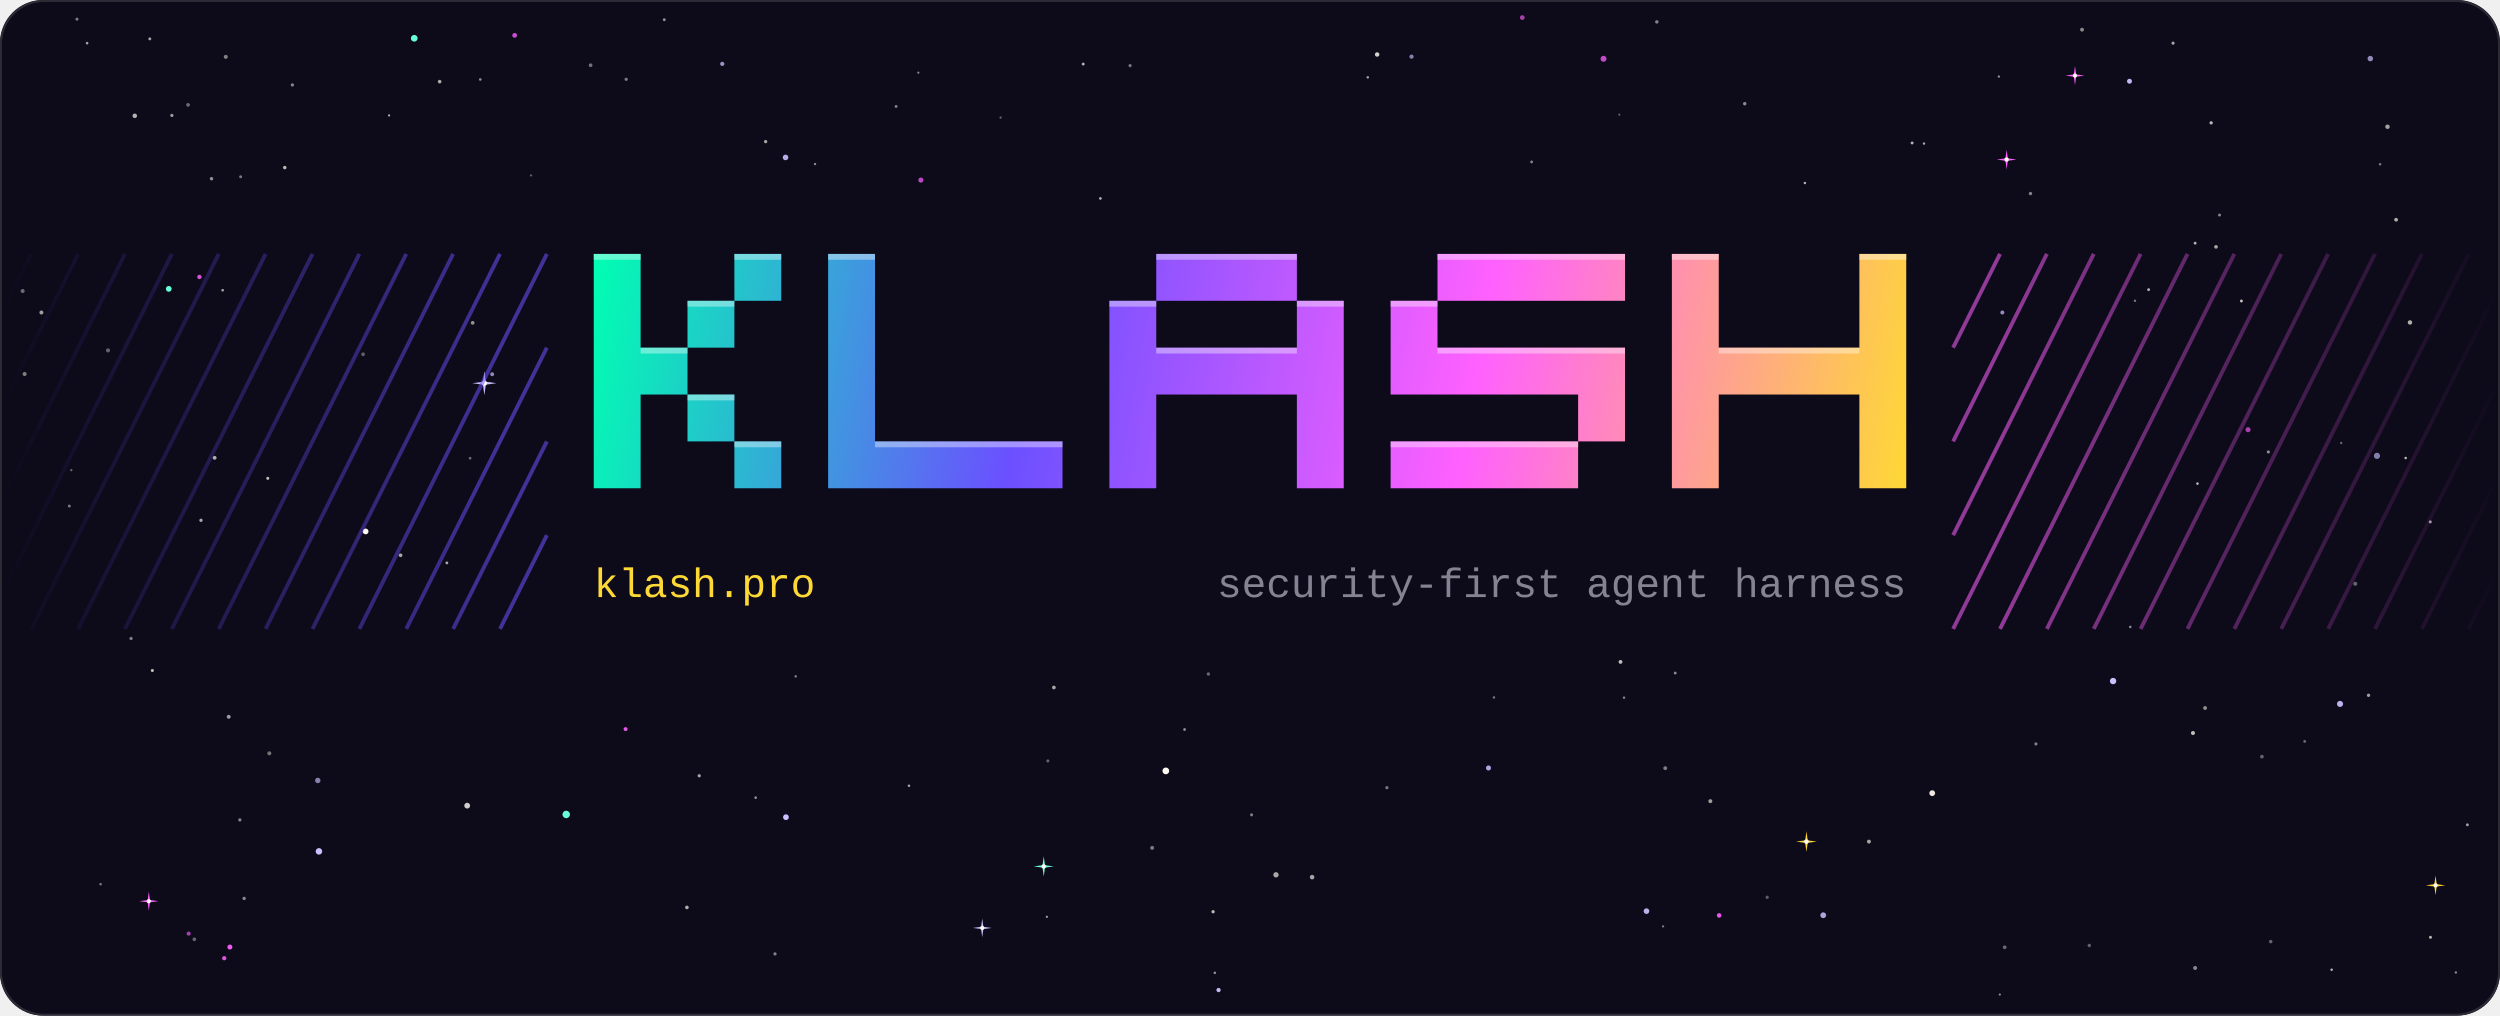
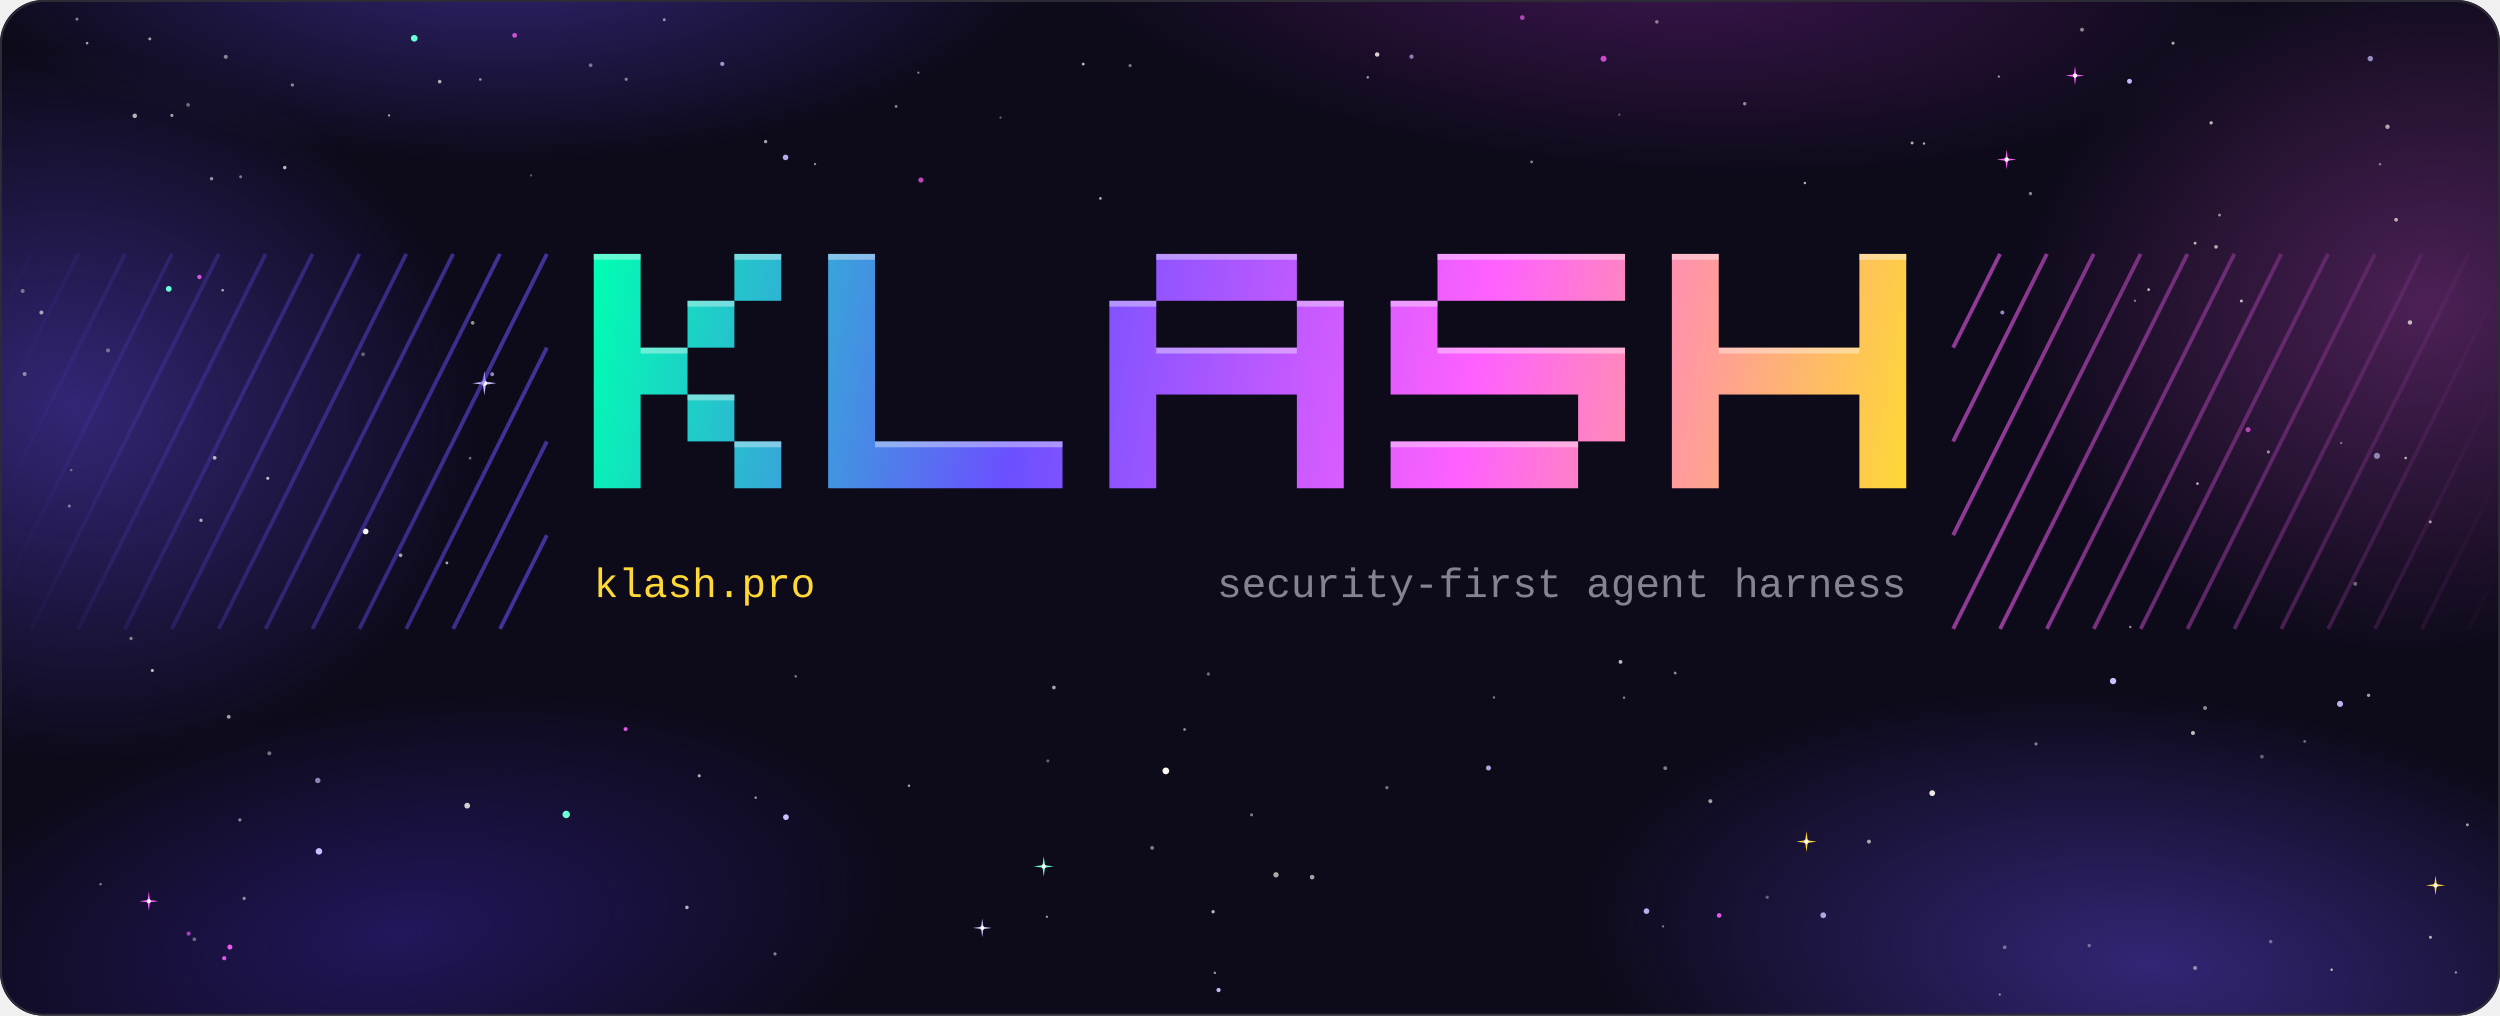
<svg xmlns="http://www.w3.org/2000/svg" viewBox="0 0 1280 520" width="1280" height="520" role="img" aria-label="Klash, a security-first harness for coding agents">
  <style>
@keyframes tw{0%,100%{opacity:.15}50%{opacity:1}}
.tw{animation:tw 4s ease-in-out infinite}
@media (prefers-reduced-motion:reduce){.tw{animation:none}}
</style>
  <defs>
+     <radialGradient id="neb1">
+       <stop offset="0" stop-color="#6B50FF" stop-opacity=".40" />
+       <stop offset="1" stop-color="#6B50FF" stop-opacity="0" />
+     </radialGradient>
+     <radialGradient id="neb2">
+       <stop offset="0" stop-color="#FF60FF" stop-opacity=".26" />
+       <stop offset="1" stop-color="#FF60FF" stop-opacity="0" />
+     </radialGradient>
+     <radialGradient id="neb3">
+       <stop offset="0" stop-color="#C337E0" stop-opacity=".26" />
+       <stop offset="1" stop-color="#C337E0" stop-opacity="0" />
+     </radialGradient>
+     <radialGradient id="neb4">
+       <stop offset="0" stop-color="#4A30D9" stop-opacity=".34" />
+       <stop offset="1" stop-color="#4A30D9" stop-opacity="0" />
+     </radialGradient>
    <linearGradient id="word" gradientUnits="userSpaceOnUse" x1="304" y1="130" x2="976" y2="250">
      <stop offset="0" stop-color="#00FFB2" />
      <stop offset="0.333" stop-color="#6B50FF" />
      <stop offset="0.667" stop-color="#FF60FF" />
      <stop offset="1" stop-color="#FED835" />
    </linearGradient>
    <linearGradient id="field" gradientUnits="userSpaceOnUse" x1="0" y1="0" x2="1280" y2="0">
      <stop offset="0" stop-color="#6B50FF" stop-opacity="0" />
      <stop offset=".2" stop-color="#6B50FF" stop-opacity=".55" />
      <stop offset=".8" stop-color="#FF60FF" stop-opacity=".55" />
      <stop offset="1" stop-color="#FF60FF" stop-opacity="0" />
    </linearGradient>
    <clipPath id="frame">
      <rect width="1280" height="520" rx="22" />
    </clipPath>
  </defs>
  <g clip-path="url(#frame)">
    <rect width="1280" height="520" fill="#0D0A1A" />
+     <ellipse cx="38" cy="208" rx="210" ry="181" fill="url(#neb1)" transform="rotate(10 38 208)" />
+     <ellipse cx="205" cy="478" rx="257" ry="120" fill="url(#neb4)" transform="rotate(-8 205 478)" />
+     <ellipse cx="1242" cy="156" rx="211" ry="178" fill="url(#neb2)" transform="rotate(-10 1242 156)" />
+     <ellipse cx="1101" cy="494" rx="294" ry="138" fill="url(#neb1)" transform="rotate(6 1101 494)" />
+     <ellipse cx="845" cy="-21" rx="309" ry="109" fill="url(#neb3)" transform="rotate(4 845 -21)" />
+     <ellipse cx="256" cy="-31" rx="282" ry="114" fill="url(#neb1)" transform="rotate(0 256 -31)" />
    <circle cx="417.3" cy="84.0" r="0.59" fill="#FFFAF1" opacity="0.56" />
    <circle cx="470.2" cy="37.2" r="0.57" fill="#FFFAF1" opacity="0.52" />
    <circle cx="96.3" cy="53.7" r="0.96" fill="#FFFAF1" opacity="0.40" />
    <circle cx="1205.9" cy="298.9" r="1.04" fill="#FFFAF1" opacity="0.37" />
    <circle cx="1093.1" cy="154.0" r="0.61" fill="#FFFAF1" opacity="0.47" />
    <circle cx="1039.6" cy="99.1" r="0.87" fill="#FFFAF1" opacity="0.50" />
    <circle cx="700.3" cy="39.6" r="0.65" fill="#FFFAF1" opacity="0.62" />
    <circle cx="386.9" cy="408.4" r="0.67" fill="#FFFAF1" opacity="0.58" />
    <circle cx="671.8" cy="449.1" r="1.17" fill="#FFFAF1" opacity="0.64" class="tw" style="animation-delay:-0.01s;animation-duration:6.0s" />
    <circle cx="536.5" cy="389.6" r="0.79" fill="#FFFAF1" opacity="0.37" />
    <circle cx="852.6" cy="393.3" r="0.99" fill="#FFFAF1" opacity="0.48" />
    <circle cx="1069.7" cy="484.1" r="0.88" fill="#FFFAF1" opacity="0.37" />
    <circle cx="1263.3" cy="422.3" r="0.74" fill="#FFFAF1" opacity="0.62" />
    <circle cx="36.5" cy="240.7" r="0.61" fill="#FFFAF1" opacity="0.37" />
    <circle cx="979.0" cy="73.2" r="0.75" fill="#FFFAF1" opacity="0.70" />
    <circle cx="109.9" cy="234.4" r="0.99" fill="#FFFAF1" opacity="0.68" />
    <circle cx="1100.1" cy="148.3" r="0.73" fill="#FFFAF1" opacity="0.70" class="tw" style="animation-delay:-1.43s;animation-duration:4.1s" />
    <circle cx="1218.6" cy="84.1" r="0.67" fill="#FFFAF1" opacity="0.44" />
    <circle cx="340.1" cy="10.1" r="0.73" fill="#FFFAF1" opacity="0.58" />
    <circle cx="1212.7" cy="356.0" r="0.86" fill="#FFFAF1" opacity="0.62" />
    <g class="tw" style="animation-delay:-0.52s" transform="translate(76.2 461.4)">
      <path d="M0 -4.9L0.59 -0.59L4.9 0L0.59 0.59L0 4.9L-0.59 0.59L-4.9 0L-0.59 -0.59z" fill="#FF60FF" />
      <circle r="1.07" fill="#FFFAF1" />
    </g>
    <circle cx="512.3" cy="60.2" r="0.58" fill="#FFFAF1" opacity="0.38" />
    <circle cx="271.9" cy="89.8" r="0.58" fill="#FFFAF1" opacity="0.35" />
    <circle cx="199.2" cy="59.1" r="0.56" fill="#FFFAF1" opacity="0.70" />
    <circle cx="784.2" cy="82.9" r="0.72" fill="#FFFAF1" opacity="0.50" class="tw" style="animation-delay:-3.01s;animation-duration:5.7s" />
    <circle cx="163.3" cy="435.9" r="1.68" fill="#C9C1FF" opacity="1.00" />
    <circle cx="402.2" cy="80.6" r="1.44" fill="#C9C1FF" opacity="0.89" class="tw" style="animation-delay:-0.27s;animation-duration:4.8s" />
    <circle cx="212.1" cy="19.6" r="1.72" fill="#68FFD6" opacity="1.00" class="tw" style="animation-delay:-0.53s;animation-duration:5.7s" />
    <circle cx="880.2" cy="468.7" r="1.18" fill="#FF60FF" opacity="0.90" />
    <circle cx="471.5" cy="92.2" r="1.32" fill="#FF60FF" opacity="0.72" />
    <circle cx="289.9" cy="417.0" r="1.91" fill="#68FFD6" opacity="1.00" />
    <circle cx="1042.4" cy="380.9" r="0.81" fill="#FFFAF1" opacity="0.49" />
    <circle cx="44.6" cy="22.1" r="0.68" fill="#FFFAF1" opacity="0.63" />
    <circle cx="1217.0" cy="233.4" r="1.59" fill="#C9C1FF" opacity="0.63" />
    <circle cx="137.1" cy="244.9" r="0.79" fill="#FFFAF1" opacity="0.74" />
    <circle cx="779.4" cy="9.0" r="1.21" fill="#FF60FF" opacity="0.63" />
    <circle cx="843.0" cy="466.5" r="1.45" fill="#C9C1FF" opacity="0.91" />
    <circle cx="117.7" cy="484.9" r="1.28" fill="#FF60FF" opacity="0.93" />
    <circle cx="924.1" cy="93.7" r="0.63" fill="#FFFAF1" opacity="0.71" />
    <g class="tw" style="animation-delay:-3.86s" transform="translate(1027.4 81.7)">
      <path d="M0 -5.1L0.61 -0.61L5.1 0L0.61 0.61L0 5.1L-0.61 0.61L-5.1 0L-0.61 -0.61z" fill="#FF60FF" />
      <circle r="1.12" fill="#FFFAF1" />
    </g>
    <circle cx="205.1" cy="284.3" r="0.95" fill="#FFFAF1" opacity="0.64" />
    <circle cx="137.9" cy="385.7" r="1.04" fill="#FFFAF1" opacity="0.43" />
    <circle cx="1112.6" cy="22.1" r="0.80" fill="#FFFAF1" opacity="0.66" />
    <g class="tw" style="animation-delay:-1.49s" transform="translate(1062.4 38.7)">
      <path d="M0 -4.9L0.59 -0.59L4.9 0L0.59 0.59L0 4.9L-0.59 0.59L-4.9 0L-0.59 -0.59z" fill="#FF60FF" />
      <circle r="1.08" fill="#FFFAF1" />
    </g>
    <circle cx="1151.0" cy="220.0" r="1.30" fill="#FF60FF" opacity="0.65" />
    <circle cx="653.3" cy="447.9" r="1.37" fill="#FFFAF1" opacity="0.66" />
    <circle cx="606.5" cy="373.5" r="0.71" fill="#FFFAF1" opacity="0.56" />
    <circle cx="710.1" cy="403.3" r="0.83" fill="#FFFAF1" opacity="0.45" />
    <circle cx="358.0" cy="397.2" r="0.83" fill="#FFFAF1" opacity="0.65" />
    <circle cx="1161.4" cy="231.4" r="0.80" fill="#FFFAF1" opacity="0.55" />
    <circle cx="1198.1" cy="360.4" r="1.57" fill="#C9C1FF" opacity="0.92" />
    <circle cx="1136.4" cy="110.1" r="0.76" fill="#FFFAF1" opacity="0.51" />
    <circle cx="407.4" cy="346.3" r="0.66" fill="#FFFAF1" opacity="0.47" class="tw" style="animation-delay:-3.43s;animation-duration:5.9s" />
    <circle cx="162.7" cy="399.6" r="1.39" fill="#C9C1FF" opacity="0.65" />
    <circle cx="1123.9" cy="495.6" r="1.03" fill="#FFFAF1" opacity="0.51" />
    <circle cx="623.9" cy="506.9" r="1.10" fill="#C9C1FF" opacity="0.95" />
    <circle cx="458.8" cy="54.5" r="0.72" fill="#FFFAF1" opacity="0.53" />
    <circle cx="1222.4" cy="64.9" r="1.14" fill="#FFFAF1" opacity="0.63" />
    <circle cx="351.7" cy="464.6" r="0.93" fill="#FFFAF1" opacity="0.68" />
    <circle cx="1081.9" cy="348.7" r="1.64" fill="#C9C1FF" opacity="1.00" />
    <circle cx="893.3" cy="53.1" r="0.89" fill="#FFFAF1" opacity="0.52" />
    <circle cx="99.5" cy="480.9" r="0.95" fill="#FFFAF1" opacity="0.38" />
    <circle cx="1090.3" cy="41.6" r="1.27" fill="#C9C1FF" opacity="0.95" />
    <circle cx="536.0" cy="469.4" r="0.57" fill="#FFFAF1" opacity="0.63" class="tw" style="animation-delay:-1.32s;animation-duration:3.2s" />
    <circle cx="1193.8" cy="496.5" r="0.64" fill="#FFFAF1" opacity="0.72" />
    <circle cx="1023.9" cy="509.2" r="0.56" fill="#FFFAF1" opacity="0.55" />
    <circle cx="1244.3" cy="267.2" r="0.77" fill="#FFFAF1" opacity="0.61" />
    <circle cx="829.7" cy="338.9" r="0.99" fill="#FFFAF1" opacity="0.74" />
    <circle cx="1122.8" cy="375.3" r="1.04" fill="#FFFAF1" opacity="0.74" />
    <circle cx="1066.0" cy="15.2" r="0.99" fill="#FFFAF1" opacity="0.52" />
    <circle cx="78.0" cy="343.3" r="0.80" fill="#FFFAF1" opacity="0.74" />
    <circle cx="764.9" cy="357.1" r="0.64" fill="#FFFAF1" opacity="0.46" />
    <circle cx="12.6" cy="191.5" r="1.04" fill="#FFFAF1" opacity="0.48" />
    <circle cx="51.5" cy="452.7" r="0.64" fill="#FFFAF1" opacity="0.48" />
    <circle cx="114.0" cy="148.6" r="0.67" fill="#FFFAF1" opacity="0.66" />
    <circle cx="122.8" cy="419.8" r="0.84" fill="#FFFAF1" opacity="0.51" />
    <circle cx="114.8" cy="490.6" r="1.09" fill="#FF60FF" opacity="0.87" />
    <circle cx="762.1" cy="393.2" r="1.30" fill="#C9C1FF" opacity="0.85" />
    <circle cx="821.0" cy="30.1" r="1.54" fill="#FF60FF" opacity="0.75" />
    <circle cx="1158.1" cy="387.4" r="0.96" fill="#FFFAF1" opacity="0.36" />
    <circle cx="875.7" cy="410.2" r="1.03" fill="#FFFAF1" opacity="0.61" class="tw" style="animation-delay:-1.95s;animation-duration:4.8s" />
    <circle cx="115.6" cy="29.1" r="1.03" fill="#FFFAF1" opacity="0.50" class="tw" style="animation-delay:-0.22s;animation-duration:4.7s" />
    <circle cx="578.6" cy="33.6" r="0.82" fill="#FFFAF1" opacity="0.45" />
    <circle cx="96.6" cy="478.0" r="1.06" fill="#FF60FF" opacity="0.62" />
    <circle cx="102.1" cy="141.8" r="1.12" fill="#FF60FF" opacity="0.83" />
    <circle cx="589.9" cy="434.1" r="1.01" fill="#FFFAF1" opacity="0.46" />
    <circle cx="67.1" cy="326.9" r="0.85" fill="#FFFAF1" opacity="0.48" />
    <circle cx="831.5" cy="357.2" r="0.62" fill="#FFFAF1" opacity="0.54" class="tw" style="animation-delay:-1.46s;animation-duration:5.5s" />
    <circle cx="622.0" cy="498.1" r="0.66" fill="#FFFAF1" opacity="0.55" class="tw" style="animation-delay:-0.06s;animation-duration:5.4s" />
    <circle cx="596.9" cy="394.7" r="1.73" fill="#FFFAF1" opacity="1.00" />
    <circle cx="1244.4" cy="479.9" r="0.78" fill="#FFFAF1" opacity="0.68" class="tw" style="animation-delay:-0.58s;animation-duration:5.0s" />
    <circle cx="1231.7" cy="234.5" r="0.65" fill="#FFFAF1" opacity="0.73" />
    <circle cx="187.2" cy="272.1" r="1.48" fill="#FFFAF1" opacity="1.00" />
    <circle cx="1129.0" cy="362.5" r="1.00" fill="#FFFAF1" opacity="0.54" />
    <circle cx="39.4" cy="9.8" r="0.78" fill="#FFFAF1" opacity="0.47" class="tw" style="animation-delay:-3.28s;animation-duration:5.7s" />
    <circle cx="185.9" cy="181.4" r="0.97" fill="#FFFAF1" opacity="0.35" />
    <circle cx="956.9" cy="430.9" r="1.01" fill="#FFFAF1" opacity="0.64" />
    <circle cx="1147.6" cy="154.1" r="0.75" fill="#FFFAF1" opacity="0.75" />
    <circle cx="69.0" cy="59.3" r="1.17" fill="#FFFAF1" opacity="0.69" />
    <g class="tw" style="animation-delay:-0.66s" transform="translate(248.0 196.2)">
      <path d="M0 -6.2L0.74 -0.74L6.2 0L0.74 0.74L0 6.2L-0.74 0.74L-6.2 0L-0.74 -0.74z" fill="#C9C1FF" />
      <circle r="1.36" fill="#FFFAF1" />
    </g>
    <circle cx="1162.6" cy="482.1" r="0.91" fill="#FFFAF1" opacity="0.37" class="tw" style="animation-delay:-0.25s;animation-duration:3.1s" />
    <circle cx="369.8" cy="32.7" r="1.08" fill="#C9C1FF" opacity="0.75" />
    <circle cx="618.7" cy="345.1" r="0.87" fill="#FFFAF1" opacity="0.38" class="tw" style="animation-delay:-3.65s;animation-duration:3.3s" />
    <circle cx="640.8" cy="417.2" r="0.78" fill="#FFFAF1" opacity="0.48" />
    <circle cx="228.8" cy="288.2" r="0.73" fill="#FFFAF1" opacity="0.67" />
    <circle cx="263.5" cy="18.1" r="1.23" fill="#FF60FF" opacity="0.78" />
    <circle cx="86.4" cy="147.9" r="1.48" fill="#68FFD6" opacity="1.00" />
    <circle cx="125.0" cy="460.0" r="0.87" fill="#FFFAF1" opacity="0.52" />
    <circle cx="402.4" cy="418.4" r="1.48" fill="#C9C1FF" opacity="1.00" />
    <circle cx="904.8" cy="459.4" r="0.84" fill="#FFFAF1" opacity="0.35" />
    <g class="tw" style="animation-delay:-2.45s" transform="translate(502.9 475.1)">
      <path d="M0 -4.8L0.58 -0.58L4.8 0L0.58 0.58L0 4.8L-0.58 0.58L-4.8 0L-0.58 -0.58z" fill="#C9C1FF" />
      <circle r="1.07" fill="#FFFAF1" />
    </g>
    <circle cx="145.8" cy="85.8" r="0.89" fill="#FFFAF1" opacity="0.73" />
    <circle cx="705.1" cy="27.9" r="1.14" fill="#FFFAF1" opacity="0.83" class="tw" style="animation-delay:-2.50s;animation-duration:6.0s" />
    <circle cx="392.0" cy="72.5" r="0.87" fill="#FFFAF1" opacity="0.63" />
    <circle cx="149.7" cy="43.5" r="0.84" fill="#FFFAF1" opacity="0.51" />
    <circle cx="21.2" cy="160.0" r="1.03" fill="#FFFAF1" opacity="0.61" />
    <circle cx="1125.1" cy="247.6" r="0.67" fill="#FFFAF1" opacity="0.73" />
    <circle cx="35.5" cy="259.1" r="0.76" fill="#FFFAF1" opacity="0.45" />
    <circle cx="851.5" cy="474.3" r="0.57" fill="#FFFAF1" opacity="0.49" />
    <circle cx="539.6" cy="352.0" r="0.95" fill="#FFFAF1" opacity="0.65" class="tw" style="animation-delay:-2.62s;animation-duration:3.5s" />
    <circle cx="1233.9" cy="165.1" r="1.14" fill="#FFFAF1" opacity="0.69" />
    <circle cx="1132.1" cy="62.9" r="0.86" fill="#FFFAF1" opacity="0.71" />
    <circle cx="621.1" cy="466.8" r="0.85" fill="#FFFAF1" opacity="0.72" />
    <circle cx="76.7" cy="19.9" r="0.76" fill="#FFFAF1" opacity="0.63" class="tw" style="animation-delay:-3.57s;animation-duration:5.8s" />
    <circle cx="240.7" cy="234.6" r="0.71" fill="#FFFAF1" opacity="0.40" />
    <circle cx="108.3" cy="91.5" r="0.88" fill="#FFFAF1" opacity="0.56" />
    <g class="tw" style="animation-delay:-2.54s" transform="translate(924.9 430.9)">
      <path d="M0 -5.3L0.64 -0.64L5.3 0L0.64 0.64L0 5.3L-0.64 0.64L-5.3 0L-0.64 -0.64z" fill="#FED835" />
      <circle r="1.17" fill="#FFFAF1" />
    </g>
    <circle cx="11.6" cy="149.0" r="1.03" fill="#FFFAF1" opacity="0.40" />
    <circle cx="1226.8" cy="112.5" r="0.96" fill="#FFFAF1" opacity="0.68" />
    <circle cx="554.6" cy="32.8" r="0.74" fill="#FFFAF1" opacity="0.72" />
    <circle cx="252.0" cy="191.6" r="1.02" fill="#C9C1FF" opacity="0.69" />
    <circle cx="1023.4" cy="39.2" r="0.58" fill="#FFFAF1" opacity="0.59" />
    <circle cx="1213.6" cy="30.0" r="1.41" fill="#C9C1FF" opacity="0.70" />
    <circle cx="1026.4" cy="485.0" r="0.96" fill="#FFFAF1" opacity="0.39" />
    <circle cx="989.3" cy="406.1" r="1.49" fill="#FFFAF1" opacity="0.92" class="tw" style="animation-delay:-2.03s;animation-duration:3.5s" />
    <circle cx="239.2" cy="412.5" r="1.49" fill="#FFFAF1" opacity="0.81" />
    <circle cx="465.4" cy="402.3" r="0.65" fill="#FFFAF1" opacity="0.65" />
    <circle cx="320.6" cy="40.6" r="0.83" fill="#FFFAF1" opacity="0.48" />
    <g class="tw" style="animation-delay:-3.66s" transform="translate(1247.0 453.3)">
      <path d="M0 -5.0L0.60 -0.60L5.0 0L0.60 0.60L0 5.0L-0.60 0.60L-5.0 0L-0.60 -0.60z" fill="#FED835" />
      <circle r="1.10" fill="#FFFAF1" />
    </g>
    <circle cx="1257.4" cy="497.9" r="0.62" fill="#FFFAF1" opacity="0.53" />
    <circle cx="1134.6" cy="126.4" r="0.94" fill="#FFFAF1" opacity="0.65" />
    <circle cx="563.4" cy="101.6" r="0.69" fill="#FFFAF1" opacity="0.71" />
    <circle cx="245.9" cy="40.7" r="0.67" fill="#FFFAF1" opacity="0.56" />
    <circle cx="829.1" cy="58.7" r="0.57" fill="#FFFAF1" opacity="0.35" />
    <circle cx="1123.9" cy="124.5" r="0.74" fill="#FFFAF1" opacity="0.70" />
    <circle cx="302.4" cy="33.4" r="0.96" fill="#FFFAF1" opacity="0.43" />
    <circle cx="102.9" cy="266.4" r="0.85" fill="#FFFAF1" opacity="0.66" />
    <circle cx="848.3" cy="11.2" r="0.90" fill="#FFFAF1" opacity="0.49" />
    <circle cx="55.3" cy="179.4" r="1.05" fill="#FFFAF1" opacity="0.37" />
    <circle cx="933.5" cy="468.6" r="1.49" fill="#C9C1FF" opacity="0.84" />
    <circle cx="242.0" cy="165.3" r="0.95" fill="#FFFAF1" opacity="0.57" class="tw" style="animation-delay:-0.11s;animation-duration:5.9s" />
    <circle cx="88.0" cy="59.1" r="0.83" fill="#FFFAF1" opacity="0.61" />
    <circle cx="123.2" cy="90.5" r="0.75" fill="#FFFAF1" opacity="0.46" />
    <circle cx="396.8" cy="488.4" r="0.83" fill="#FFFAF1" opacity="0.49" />
    <g class="tw" style="animation-delay:-2.34s" transform="translate(534.4 443.6)">
      <path d="M0 -5.2L0.62 -0.62L5.2 0L0.62 0.62L0 5.2L-0.62 0.62L-5.2 0L-0.62 -0.62z" fill="#68FFD6" />
      <circle r="1.14" fill="#FFFAF1" />
    </g>
    <circle cx="1198.7" cy="226.8" r="0.61" fill="#FFFAF1" opacity="0.39" />
    <circle cx="985.1" cy="73.5" r="0.62" fill="#FFFAF1" opacity="0.67" class="tw" style="animation-delay:-0.13s;animation-duration:3.3s" />
    <circle cx="1180.0" cy="379.6" r="0.72" fill="#FFFAF1" opacity="0.41" />
    <circle cx="225.1" cy="41.8" r="0.93" fill="#FFFAF1" opacity="0.67" class="tw" style="animation-delay:-3.91s;animation-duration:5.1s" />
    <circle cx="1025.2" cy="160.0" r="1.03" fill="#C9C1FF" opacity="0.71" class="tw" style="animation-delay:-0.55s;animation-duration:4.9s" />
    <circle cx="117.1" cy="367.0" r="1.00" fill="#FFFAF1" opacity="0.61" class="tw" style="animation-delay:-0.27s;animation-duration:3.1s" />
    <circle cx="1090.7" cy="321.0" r="0.65" fill="#FFFAF1" opacity="0.54" />
    <circle cx="722.7" cy="29.0" r="1.09" fill="#C9C1FF" opacity="0.64" />
    <circle cx="320.3" cy="373.3" r="1.02" fill="#FF60FF" opacity="0.89" />
    <circle cx="857.7" cy="344.6" r="0.74" fill="#FFFAF1" opacity="0.53" />
    <path d="M-56 178L-32 130M-32 178L-8 130M-8 178L16 130M16 178L40 130M40 178L64 130M64 178L88 130M88 178L112 130M112 178L136 130M136 178L160 130M160 178L184 130M184 178L208 130M208 178L232 130M232 178L256 130M256 178L280 130M-56 226L-32 178M-32 226L-8 178M-8 226L16 178M16 226L40 178M40 226L64 178M64 226L88 178M88 226L112 178M112 226L136 178M136 226L160 178M160 226L184 178M184 226L208 178M208 226L232 178M232 226L256 178M256 226L280 178M-56 274L-32 226M-32 274L-8 226M-8 274L16 226M16 274L40 226M40 274L64 226M64 274L88 226M88 274L112 226M112 274L136 226M136 274L160 226M160 274L184 226M184 274L208 226M208 274L232 226M232 274L256 226M256 274L280 226M-56 322L-32 274M-32 322L-8 274M-8 322L16 274M16 322L40 274M40 322L64 274M64 322L88 274M88 322L112 274M112 322L136 274M136 322L160 274M160 322L184 274M184 322L208 274M208 322L232 274M232 322L256 274M256 322L280 274M1000 178L1024 130M1024 178L1048 130M1048 178L1072 130M1072 178L1096 130M1096 178L1120 130M1120 178L1144 130M1144 178L1168 130M1168 178L1192 130M1192 178L1216 130M1216 178L1240 130M1240 178L1264 130M1264 178L1288 130M1000 226L1024 178M1024 226L1048 178M1048 226L1072 178M1072 226L1096 178M1096 226L1120 178M1120 226L1144 178M1144 226L1168 178M1168 226L1192 178M1192 226L1216 178M1216 226L1240 178M1240 226L1264 178M1264 226L1288 178M1000 274L1024 226M1024 274L1048 226M1048 274L1072 226M1072 274L1096 226M1096 274L1120 226M1120 274L1144 226M1144 274L1168 226M1168 274L1192 226M1192 274L1216 226M1216 274L1240 226M1240 274L1264 226M1264 274L1288 226M1000 322L1024 274M1024 322L1048 274M1048 322L1072 274M1072 322L1096 274M1096 322L1120 274M1120 322L1144 274M1144 322L1168 274M1168 322L1192 274M1192 322L1216 274M1216 322L1240 274M1240 322L1264 274M1264 322L1288 274" stroke="url(#field)" stroke-width="2" fill="none" />
    <text x="304" y="305.7" font-family="SFMono-Regular,Menlo,Consolas,'Liberation Mono','DejaVu Sans Mono',monospace" font-size="21" fill="#FED835">klash.pro</text>
    <text x="976" y="305.7" text-anchor="end" font-family="SFMono-Regular,Menlo,Consolas,'Liberation Mono','DejaVu Sans Mono',monospace" font-size="21" fill="#858392">security-first agent harness</text>
    <path d="M304 130h24v24h-24zM376 130h24v24h-24zM424 130h24v24h-24zM592 130h72v24h-72zM736 130h96v24h-96zM856 130h24v24h-24zM952 130h24v24h-24zM304 154h24v24h-24zM352 154h24v24h-24zM424 154h24v24h-24zM568 154h24v24h-24zM664 154h24v24h-24zM712 154h24v24h-24zM856 154h24v24h-24zM952 154h24v24h-24zM304 178h48v24h-48zM424 178h24v24h-24zM568 178h120v24h-120zM712 178h120v24h-120zM856 178h120v24h-120zM304 202h24v24h-24zM352 202h24v24h-24zM424 202h24v24h-24zM568 202h24v24h-24zM664 202h24v24h-24zM808 202h24v24h-24zM856 202h24v24h-24zM952 202h24v24h-24zM304 226h24v24h-24zM376 226h24v24h-24zM424 226h120v24h-120zM568 226h24v24h-24zM664 226h24v24h-24zM712 226h96v24h-96zM856 226h24v24h-24zM952 226h24v24h-24z" fill="url(#word)" />
    <path d="M304 130h24v3h-24zM376 130h24v3h-24zM424 130h24v3h-24zM592 130h72v3h-72zM736 130h96v3h-96zM856 130h24v3h-24zM952 130h24v3h-24zM352 154h24v3h-24zM568 154h24v3h-24zM664 154h24v3h-24zM712 154h24v3h-24zM328 178h24v3h-24zM592 178h72v3h-72zM736 178h96v3h-96zM880 178h72v3h-72zM352 202h24v3h-24zM376 226h24v3h-24zM448 226h96v3h-96zM712 226h96v3h-96z" fill="#fff" opacity=".38" />
  </g>
  <rect x=".5" y=".5" width="1279" height="519" rx="22" fill="none" stroke="#2D2C36" />
</svg>
